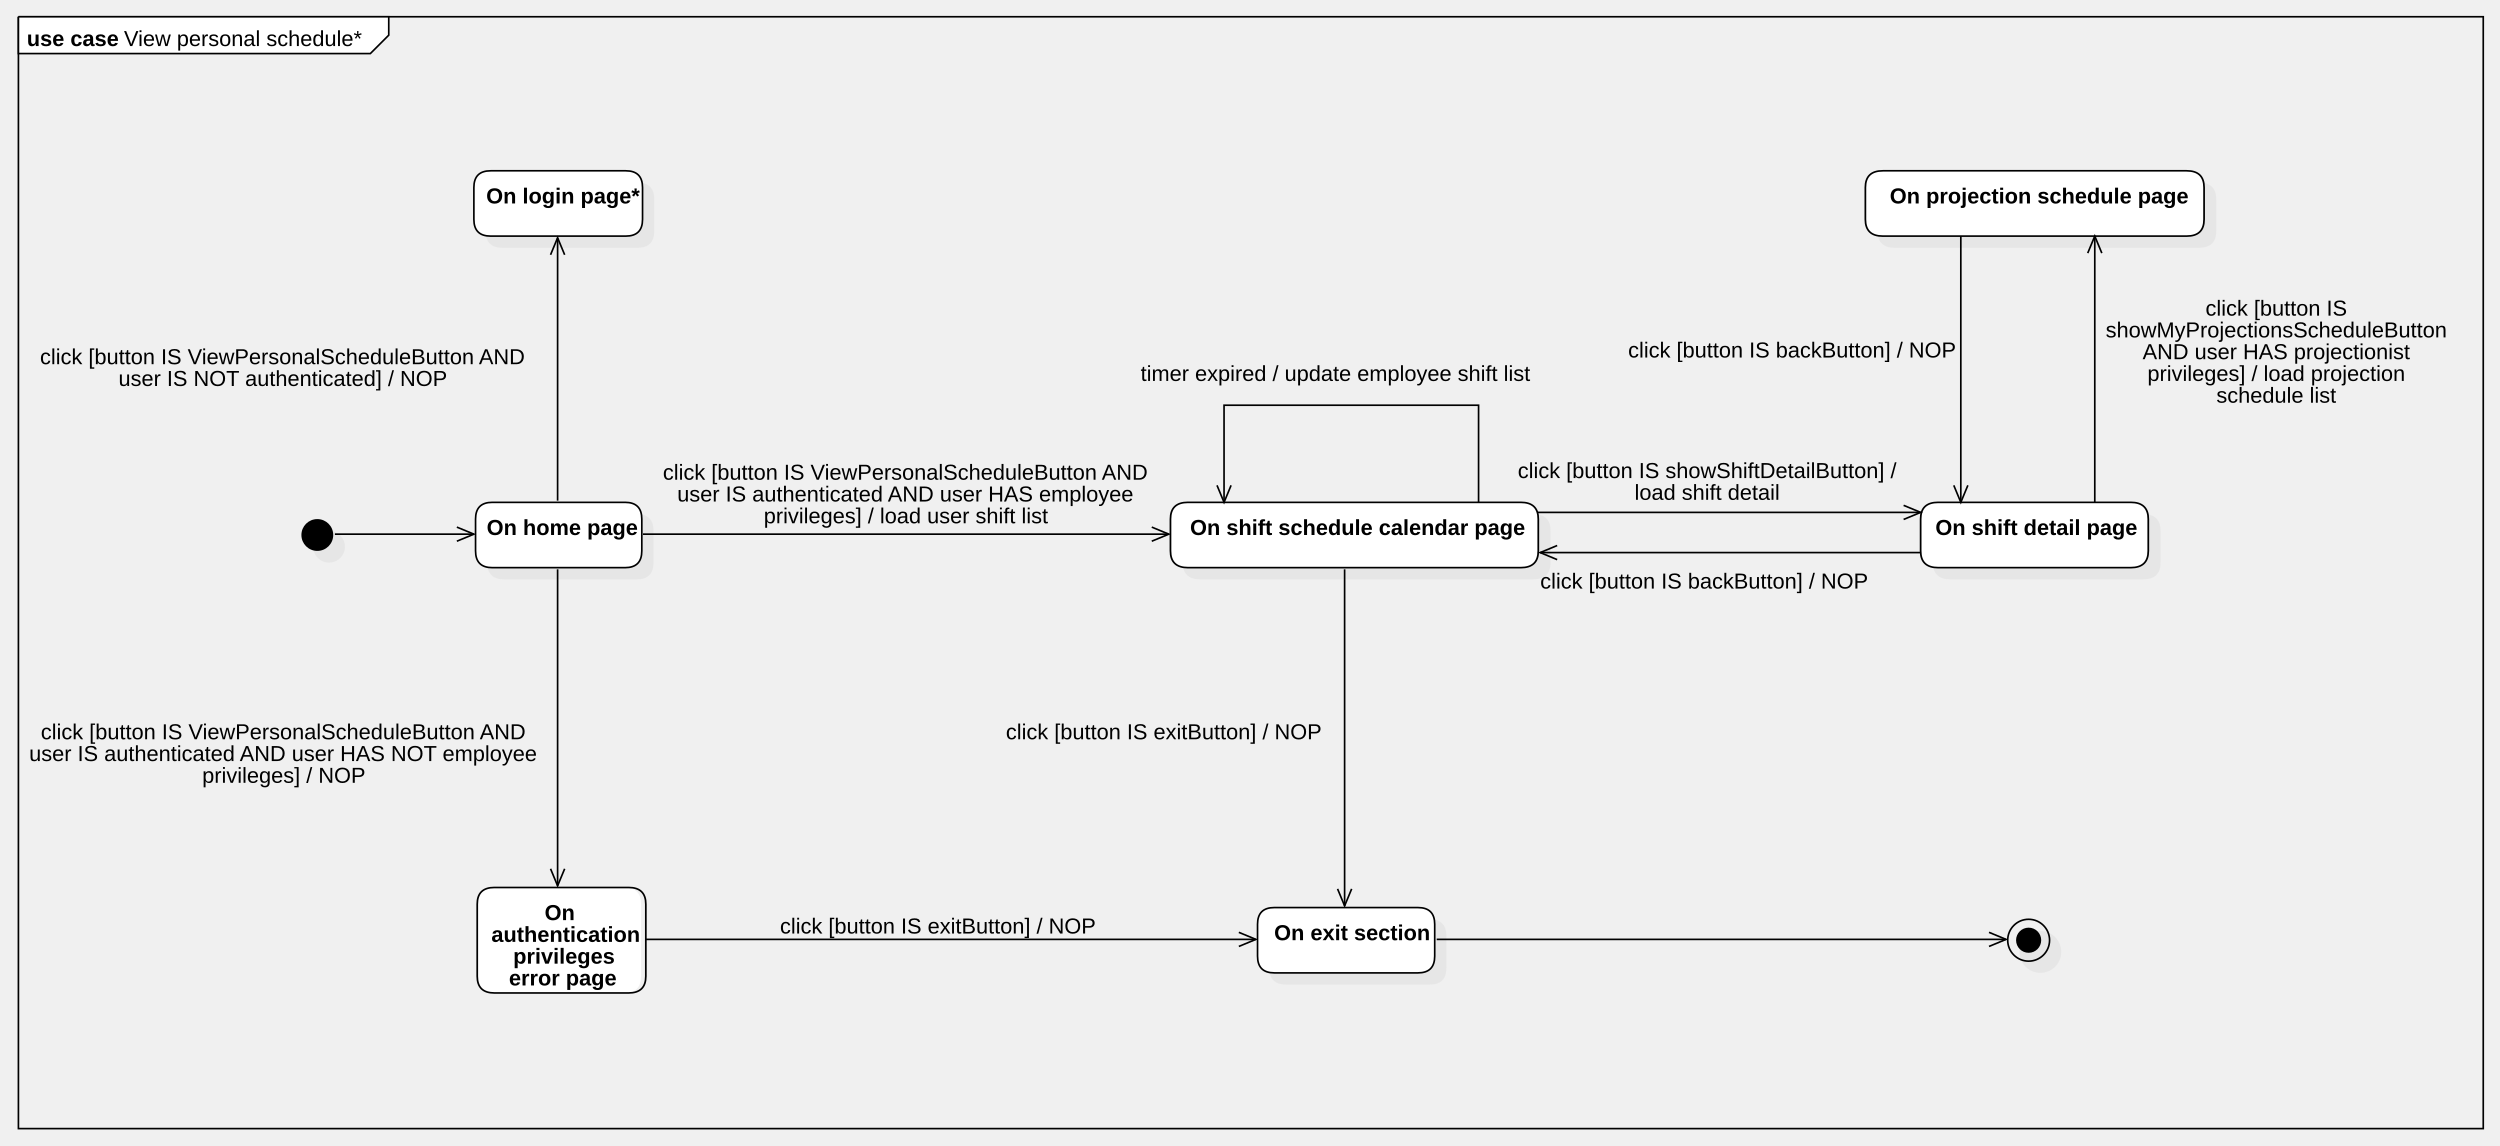
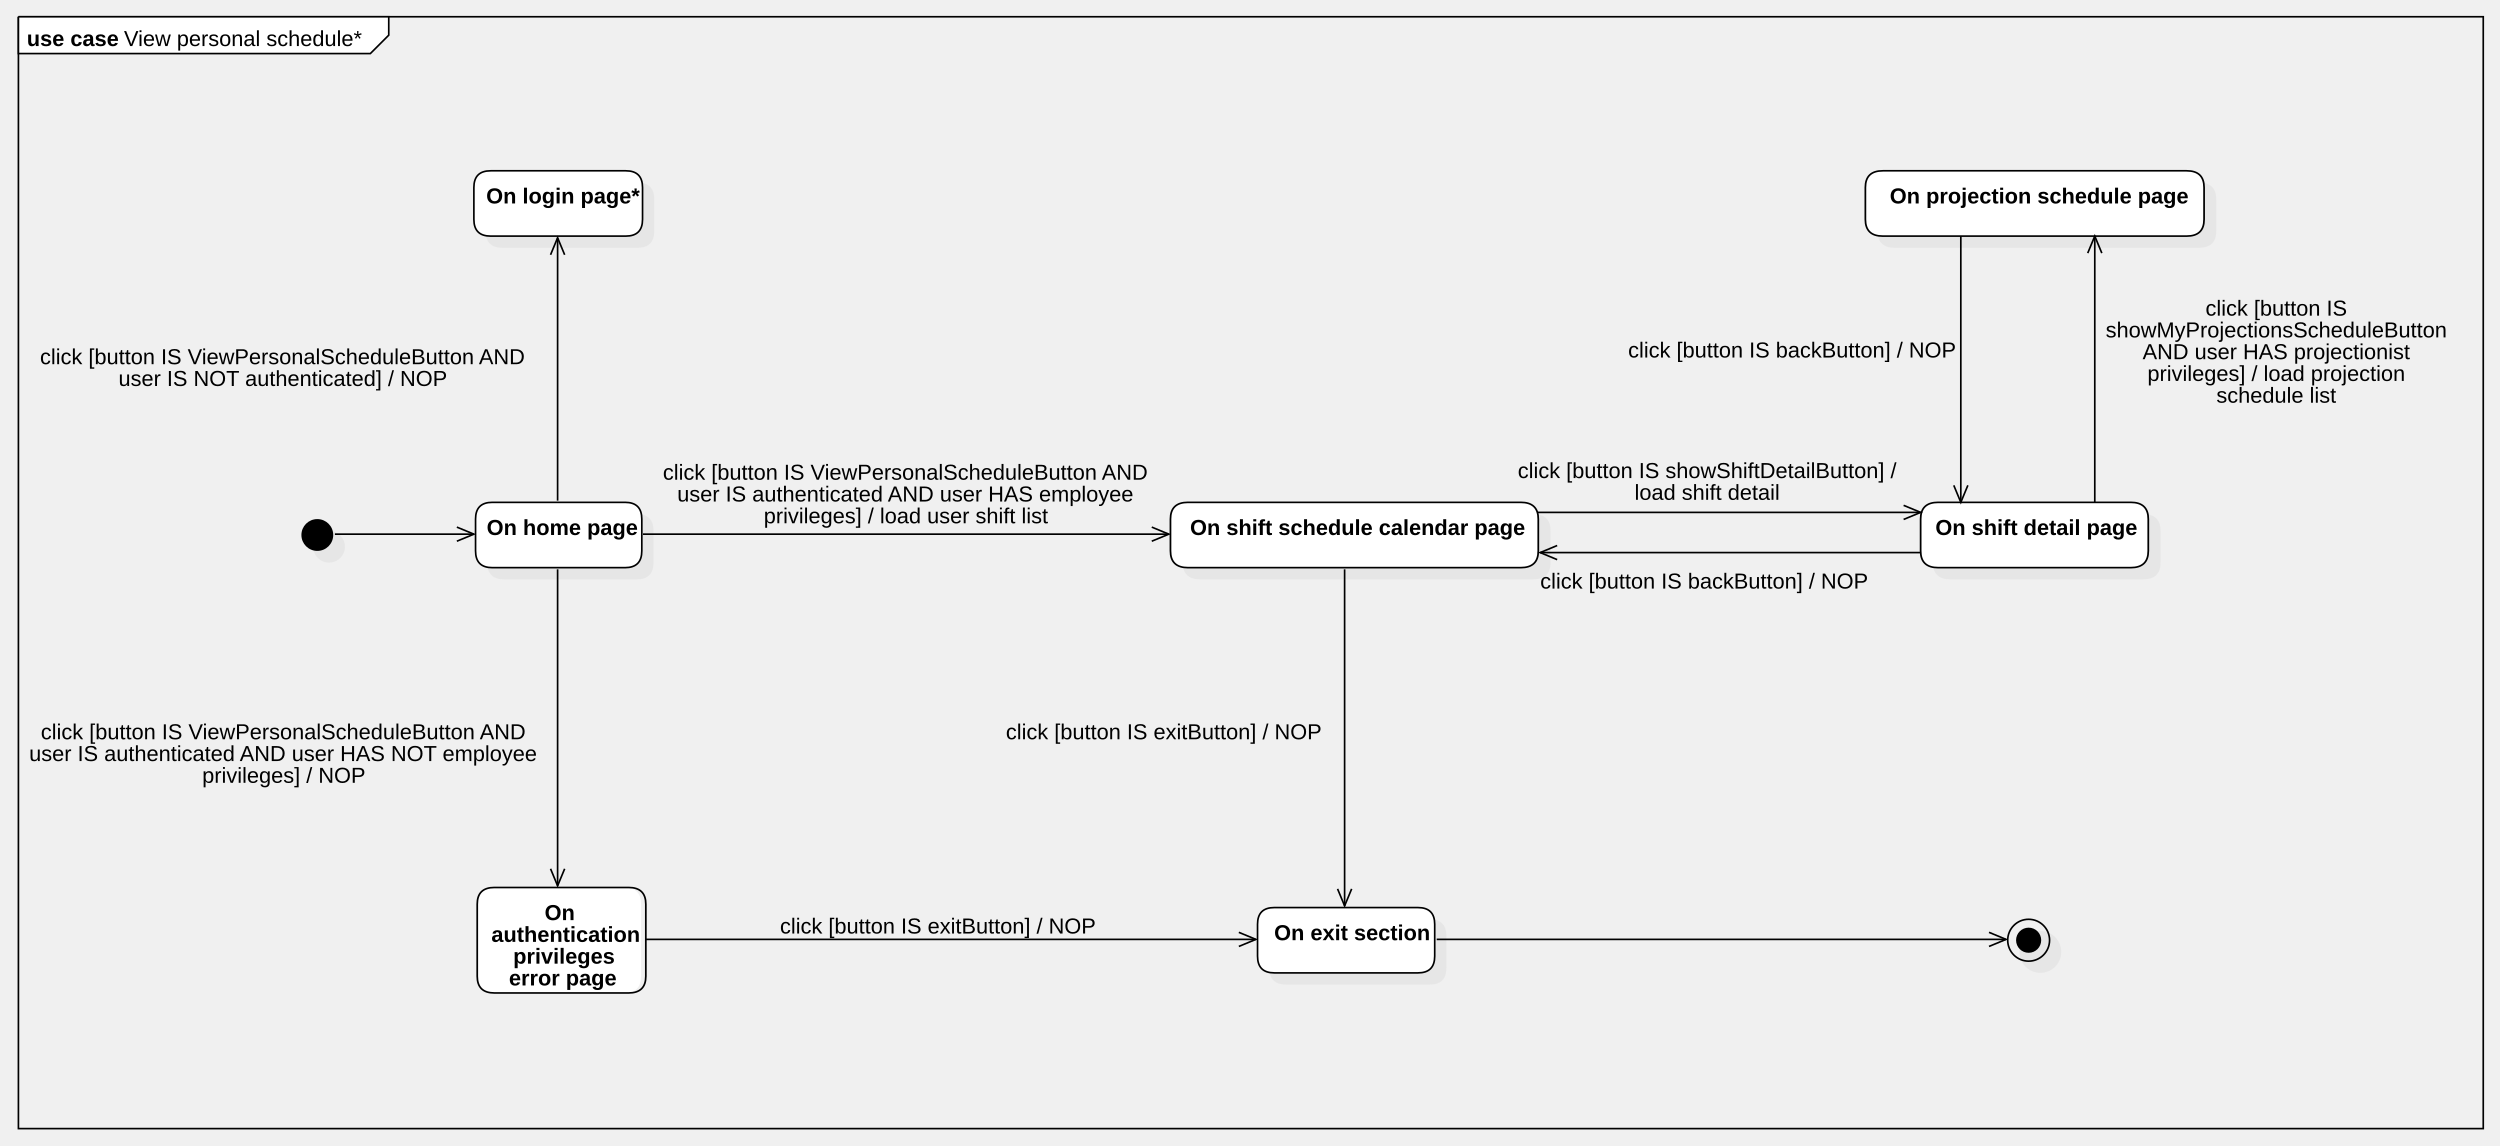
<svg xmlns="http://www.w3.org/2000/svg" version="1.1" width="1493" height="684" id="svg760">
  <defs id="defs2" />
  <g id="g758">
    <g transform="translate(-77,-86)" id="g374">
      <path fill="none" stroke="#000000" d="M 88,96 H 1560 V 760 H 88 V 96" stroke-miterlimit="10" id="path372" />
    </g>
    <g transform="translate(-77,-86)" id="g378">
      <path fill="#ffffff" stroke="none" d="m 88,96 v 22 h 210.162 l 11,-11 V 96 H 88" id="path376" />
    </g>
    <g transform="translate(-77,-86)" id="g382">
      <path fill="none" stroke="#000000" d="m 88,96 v 22 h 210.162 l 11,-11 V 96 H 88 v 0" stroke-miterlimit="10" id="path380" />
    </g>
    <g transform="translate(-77,-86)" id="g390">
      <g id="g388">
        <path fill="none" stroke="none" id="path384" d="" />
        <text fill="#000000" stroke="none" font-family="Arial" font-size="13px" font-style="normal" font-weight="normal" text-decoration="none" x="151.032" y="113.5" id="text386" style="text-decoration:none;text-decoration-line:none">View personal schedule*</text>
      </g>
    </g>
    <g transform="translate(-77,-86)" id="g398">
      <g id="g396">
        <path fill="none" stroke="none" id="path392" d="" />
        <text fill="#000000" stroke="none" font-family="Arial" font-size="13px" font-style="normal" font-weight="bold" text-decoration="none" x="93" y="113.5" id="text394" style="text-decoration:none;text-decoration-line:none">use case</text>
      </g>
    </g>
    <g transform="translate(-77,-86)" id="g402">
      <path fill="#c0c0c0" stroke="none" d="m 264,412.5 c 0,-5.247 4.253,-9.5 9.5,-9.5 5.247,0 9.5,4.253 9.5,9.5 0,5.247 -4.253,9.5 -9.5,9.5 -5.247,0 -9.5,-4.253 -9.5,-9.5 z" opacity="0.2" id="path400" />
    </g>
    <g transform="translate(-77,-86)" id="g406">
      <path fill="#000000" stroke="none" d="m 257,405.5 c 0,-5.247 4.253,-9.5 9.5,-9.5 5.247,0 9.5,4.253 9.5,9.5 0,5.247 -4.253,9.5 -9.5,9.5 -5.247,0 -9.5,-4.253 -9.5,-9.5 z" id="path404" />
    </g>
    <g transform="translate(-77,-86)" id="g410">
      <path fill="#c0c0c0" stroke="none" d="m 378,393 h 79.289 q 10,0 10,10 v 19 q 0,10 -10,10 H 378 q -10,0 -10,-10 v -19 q 0,-10 10,-10 z" opacity="0.2" id="path408" />
    </g>
    <g transform="translate(-77,-86)" id="g414">
      <path fill="#ffffff" stroke="none" d="m 371,386 h 79.289 q 10,0 10,10 v 19 q 0,10 -10,10 H 371 q -10,0 -10,-10 v -19 q 0,-10 10,-10 z" id="path412" />
    </g>
    <g transform="translate(-77,-86)" id="g418">
      <path fill="none" stroke="#000000" d="m 371,386 h 79.289 q 10,0 10,10 v 19 q 0,10 -10,10 H 371 q -10,0 -10,-10 v -19 q 0,-10 10,-10 z" stroke-miterlimit="10" id="path416" />
    </g>
    <g transform="translate(-77,-86)" id="g426">
      <g id="g424">
        <path fill="none" stroke="none" id="path420" d="" />
        <text fill="#000000" stroke="none" font-family="Arial" font-size="13px" font-style="normal" font-weight="bold" text-decoration="none" x="367.642" y="405.5" id="text422" style="text-decoration:none;text-decoration-line:none">On home page</text>
      </g>
    </g>
    <g transform="translate(-77,-86)" id="g430">
      <path fill="none" stroke="#000000" d="m 277,405 h 83" stroke-miterlimit="10" id="path428" />
    </g>
    <g transform="translate(-77,-86)" id="g434">
      <path fill="none" stroke="#000000" d="M 349.837,409.21 360,405 349.837,400.79" stroke-miterlimit="10" id="path432" />
    </g>
    <g transform="translate(-77,-86)" id="g438">
      <path fill="#c0c0c0" stroke="none" d="m 377,195 h 80.724 q 10,0 10,10 v 19 q 0,10 -10,10 H 377 q -10,0 -10,-10 v -19 q 0,-10 10,-10 z" opacity="0.2" id="path436" />
    </g>
    <g transform="translate(-77,-86)" id="g442">
      <path fill="#ffffff" stroke="none" d="m 370,188 h 80.724 q 10,0 10,10 v 19 q 0,10 -10,10 H 370 q -10,0 -10,-10 v -19 q 0,-10 10,-10 z" id="path440" />
    </g>
    <g transform="translate(-77,-86)" id="g446">
      <path fill="none" stroke="#000000" d="m 370,188 h 80.724 q 10,0 10,10 v 19 q 0,10 -10,10 H 370 q -10,0 -10,-10 v -19 q 0,-10 10,-10 z" stroke-miterlimit="10" id="path444" />
    </g>
    <g transform="translate(-77,-86)" id="g454">
      <g id="g452">
        <path fill="none" stroke="none" id="path448" d="" />
        <text fill="#000000" stroke="none" font-family="Arial" font-size="13px" font-style="normal" font-weight="bold" text-decoration="none" x="367.356" y="207.5" id="text450" style="text-decoration:none;text-decoration-line:none">On login page*</text>
      </g>
    </g>
    <g transform="matrix(1.046756,0,0,1,-113.2823,-86)" id="g458">
      <path fill="#c0c0c0" stroke="none" d="m 793,393 h 189.853 q 10,0 10,10 v 19 q 0,10 -10,10 H 793 q -10,0 -10,-10 v -19 q 0,-10 10,-10 z" opacity="0.2" id="path456" />
    </g>
    <g transform="matrix(1.046756,0,0,1,-113.2823,-86)" id="g462">
      <path fill="#ffffff" stroke="none" d="m 786,386 h 189.853 q 10,0 10,10 v 19 q 0,10 -10,10 H 786 q -10,0 -10,-10 v -19 q 0,-10 10,-10 z" id="path460" />
    </g>
    <g transform="matrix(1.046756,0,0,1,-113.2823,-86)" id="g466">
      <path fill="none" stroke="#000000" d="m 786,386 h 189.853 q 10,0 10,10 v 19 q 0,10 -10,10 H 786 q -10,0 -10,-10 v -19 q 0,-10 10,-10 z" stroke-miterlimit="10" id="path464" />
    </g>
    <g transform="translate(-77,-86)" id="g474">
      <g id="g472">
        <path fill="none" stroke="none" id="path468" d="" />
        <text fill="#000000" stroke="none" font-family="Arial" font-size="13px" font-style="normal" font-weight="bold" text-decoration="none" x="787.698" y="405.5" id="text470" style="text-decoration:none;text-decoration-line:none">On shift schedule calendar page</text>
      </g>
    </g>
    <g transform="translate(-77,-86)" id="g478">
      <path fill="#c0c0c0" stroke="none" d="m 1241.831,393 h 114.98 q 10.489,0 10.489,10 v 19 q 0,10 -10.489,10 h -114.98 q -10.489,0 -10.489,-10 v -19 q 0,-10 10.489,-10 z" opacity="0.2" id="path476" style="stroke-width:1.024" />
    </g>
    <g transform="matrix(1.048852,0,0,1,-136.7942,-86)" id="g482">
      <path fill="#ffffff" stroke="none" d="m 1234,386 h 109.624 q 10,0 10,10 v 19 q 0,10 -10,10 H 1234 q -10,0 -10,-10 v -19 q 0,-10 10,-10 z" id="path480" />
    </g>
    <g transform="matrix(1.048852,0,0,1,-136.7942,-86)" id="g486">
      <path fill="none" stroke="#000000" d="m 1234,386 h 109.624 q 10,0 10,10 v 19 q 0,10 -10,10 H 1234 q -10,0 -10,-10 v -19 q 0,-10 10,-10 z" stroke-miterlimit="10" id="path484" />
    </g>
    <g transform="translate(-77,-86)" id="g494">
      <g id="g492">
        <path fill="none" stroke="none" id="path488" d="" />
        <text fill="#000000" stroke="none" font-family="Arial" font-size="13px" font-style="normal" font-weight="bold" text-decoration="none" x="1232.804" y="405.5" id="text490" style="text-decoration:none;text-decoration-line:none">On shift detail page</text>
      </g>
    </g>
    <g transform="matrix(1.039191,0,0,1,-123.6762,-86)" id="g498">
      <path fill="#c0c0c0" stroke="none" d="m 1208,195 h 174.65 q 10,0 10,10 v 19 q 0,10 -10,10 H 1208 q -10,0 -10,-10 v -19 q 0,-10 10,-10 z" opacity="0.2" id="path496" />
    </g>
    <g transform="matrix(1.039191,0,0,1,-123.6762,-86)" id="g502">
      <path fill="#ffffff" stroke="none" d="m 1201,188 h 174.65 q 10,0 10,10 v 19 q 0,10 -10,10 H 1201 q -10,0 -10,-10 v -19 q 0,-10 10,-10 z" id="path500" />
    </g>
    <g transform="matrix(1.039191,0,0,1,-123.6762,-86)" id="g506">
      <path fill="none" stroke="#000000" d="m 1201,188 h 174.65 q 10,0 10,10 v 19 q 0,10 -10,10 H 1201 q -10,0 -10,-10 v -19 q 0,-10 10,-10 z" stroke-miterlimit="10" id="path504" />
    </g>
    <g transform="translate(-77,-86)" id="g514">
      <g id="g512">
        <path fill="none" stroke="none" id="path508" d="" />
        <text fill="#000000" stroke="none" font-family="Arial" font-size="13px" font-style="normal" font-weight="bold" text-decoration="none" x="1205.574" y="207.5" id="text510" style="text-decoration:none;text-decoration-line:none">On projection schedule page</text>
      </g>
    </g>
    <g transform="translate(-77,-86)" id="g518">
      <path fill="#c0c0c0" stroke="none" d="m 1283,654.5 c 0,-6.904 5.596,-12.5 12.5,-12.5 6.904,0 12.5,5.596 12.5,12.5 0,6.904 -5.596,12.5 -12.5,12.5 -6.904,0 -12.5,-5.596 -12.5,-12.5 z" opacity="0.2" id="path516" />
    </g>
    <g transform="translate(-77,-86)" id="g522">
      <path fill="none" stroke="#000000" d="m 1276,647.5 c 0,-6.904 5.596,-12.5 12.5,-12.5 6.904,0 12.5,5.596 12.5,12.5 0,6.904 -5.596,12.5 -12.5,12.5 -6.904,0 -12.5,-5.596 -12.5,-12.5 z" stroke-miterlimit="10" id="path520" />
    </g>
    <g transform="translate(-77,-86)" id="g526">
      <path fill="#000000" stroke="none" d="m 1281,647.5 c 0,-4.142 3.358,-7.5 7.5,-7.5 4.142,0 7.5,3.358 7.5,7.5 0,4.142 -3.358,7.5 -7.5,7.5 -4.142,0 -7.5,-3.358 -7.5,-7.5 z" id="path524" />
    </g>
    <g transform="matrix(0.9607647,0,0,1,-28.97597,-86)" id="g530">
      <path fill="none" stroke="#000000" d="m 986,392 h 238" stroke-miterlimit="10" id="path528" />
    </g>
    <g transform="translate(-77,-86)" id="g534">
      <path fill="none" stroke="#000000" d="M 1213.837,396.21 1224,392 l -10.163,-4.21" stroke-miterlimit="10" id="path532" />
    </g>
    <g transform="translate(-77,-86)" id="g544">
      <g id="g542">
        <path fill="none" stroke="none" id="path536" d="" />
        <text fill="#000000" stroke="none" font-family="Arial" font-size="13px" font-style="normal" font-weight="normal" text-decoration="none" x="983.417" y="371.5" id="text538" style="text-decoration:none;text-decoration-line:none">click [button IS showShiftDetailButton] /</text>
        <text fill="#000000" stroke="none" font-family="Arial" font-size="13px" font-style="normal" font-weight="normal" text-decoration="none" x="1053.139" y="384.5" id="text540" style="text-decoration:none;text-decoration-line:none">load shift detail</text>
      </g>
    </g>
    <g transform="translate(-77,-86)" id="g548">
      <path fill="none" stroke="#000000" d="M 1328,386 V 227" stroke-miterlimit="10" id="path546" />
    </g>
    <g transform="translate(-77,-86)" id="g552">
      <path fill="none" stroke="#000000" d="M 1332.209,237.163 1328,227 l -4.21,10.163" stroke-miterlimit="10" id="path550" />
    </g>
    <g transform="translate(-77,-86)" id="g568">
      <g id="g566">
        <path fill="none" stroke="none" id="path554" d="" />
        <text fill="#000000" stroke="none" font-family="Arial" font-size="13px" font-style="normal" font-weight="normal" text-decoration="none" x="1394.12" y="274.5" id="text556" style="text-decoration:none;text-decoration-line:none">click [button IS</text>
        <text fill="#000000" stroke="none" font-family="Arial" font-size="13px" font-style="normal" font-weight="normal" text-decoration="none" x="1334.5" y="287.5" id="text558" style="text-decoration:none;text-decoration-line:none">showMyProjectionsScheduleButton</text>
        <text fill="#000000" stroke="none" font-family="Arial" font-size="13px" font-style="normal" font-weight="normal" text-decoration="none" x="1356.555" y="300.5" id="text560" style="text-decoration:none;text-decoration-line:none">AND user HAS projectionist</text>
        <text fill="#000000" stroke="none" font-family="Arial" font-size="13px" font-style="normal" font-weight="normal" text-decoration="none" x="1359.43" y="313.5" id="text562" style="text-decoration:none;text-decoration-line:none">privileges] / load projection</text>
        <text fill="#000000" stroke="none" font-family="Arial" font-size="13px" font-style="normal" font-weight="normal" text-decoration="none" x="1400.62" y="326.5" id="text564" style="text-decoration:none;text-decoration-line:none">schedule list</text>
      </g>
    </g>
    <g transform="translate(-77,-86)" id="g572">
      <path fill="none" stroke="#000000" d="M 1248,227 V 386" stroke-miterlimit="10" id="path570" />
    </g>
    <g transform="translate(-77,-86)" id="g576">
      <path fill="none" stroke="#000000" d="M 1243.791,375.837 1248,386 l 4.21,-10.163" stroke-miterlimit="10" id="path574" />
    </g>
    <g transform="translate(-77,-86)" id="g584">
      <g id="g582">
        <path fill="none" stroke="none" id="path578" d="" />
        <text fill="#000000" stroke="none" font-family="Arial" font-size="13px" font-style="normal" font-weight="normal" text-decoration="none" x="1049.314" y="299.5" id="text580" style="text-decoration:none;text-decoration-line:none">click [button IS backButton] / NOP</text>
      </g>
    </g>
    <g transform="matrix(0.9547234,0,0,1,-21.58141,-86)" id="g588">
      <path fill="none" stroke="#000000" d="M 1224,416 H 986" stroke-miterlimit="10" id="path586" />
    </g>
    <g transform="translate(-66.22416,-86)" id="g592">
      <path fill="none" stroke="#000000" d="M 996.163,411.79 986,416 l 10.163,4.21" stroke-miterlimit="10" id="path590" />
    </g>
    <g transform="translate(-77,-86)" id="g600">
      <g id="g598">
        <path fill="none" stroke="none" id="path594" d="" />
        <text fill="#000000" stroke="none" font-family="Arial" font-size="13px" font-style="normal" font-weight="normal" text-decoration="none" x="996.814" y="437.5" id="text596" style="text-decoration:none;text-decoration-line:none">click [button IS backButton] / NOP</text>
      </g>
    </g>
    <g transform="translate(-77,-86)" id="g604">
      <path fill="#c0c0c0" stroke="none" d="m 845,635 h 85.808 q 10,0 10,10 v 19 q 0,10 -10,10 H 845 q -10,0 -10,-10 v -19 q 0,-10 10,-10 z" opacity="0.2" id="path602" />
    </g>
    <g transform="translate(-77,-86)" id="g608">
      <path fill="#ffffff" stroke="none" d="m 838,628 h 85.808 q 10,0 10,10 v 19 q 0,10 -10,10 H 838 q -10,0 -10,-10 v -19 q 0,-10 10,-10 z" id="path606" />
    </g>
    <g transform="translate(-77,-86)" id="g612">
      <path fill="none" stroke="#000000" d="m 838,628 h 85.808 q 10,0 10,10 v 19 q 0,10 -10,10 H 838 q -10,0 -10,-10 v -19 q 0,-10 10,-10 z" stroke-miterlimit="10" id="path610" />
    </g>
    <g transform="translate(-77,-86)" id="g620">
      <g id="g618">
        <path fill="none" stroke="none" id="path614" d="" />
        <text fill="#000000" stroke="none" font-family="Arial" font-size="13px" font-style="normal" font-weight="bold" text-decoration="none" x="837.911" y="647.5" id="text616" style="text-decoration:none;text-decoration-line:none">On exit section</text>
      </g>
    </g>
    <g transform="translate(-77,-86)" id="g624">
      <path fill="none" stroke="#000000" d="M 880,426 V 627" stroke-miterlimit="10" id="path622" />
    </g>
    <g transform="translate(-77,-86)" id="g628">
      <path fill="none" stroke="#000000" d="M 875.79,616.837 880,627 l 4.21,-10.163" stroke-miterlimit="10" id="path626" />
    </g>
    <g transform="translate(-77,-86)" id="g636">
      <g id="g634">
        <path fill="none" stroke="none" id="path630" d="" />
        <text fill="#000000" stroke="none" font-family="Arial" font-size="13px" font-style="normal" font-weight="normal" text-decoration="none" x="677.709" y="527.5" id="text632" style="text-decoration:none;text-decoration-line:none">click [button IS exitButton] / NOP</text>
      </g>
    </g>
    <g transform="translate(-77,-86)" id="g640">
      <path fill="none" stroke="#000000" d="m 935,647 h 340" stroke-miterlimit="10" id="path638" />
    </g>
    <g transform="translate(-77,-86)" id="g644">
      <path fill="none" stroke="#000000" d="M 1264.837,651.21 1275,647 l -10.163,-4.21" stroke-miterlimit="10" id="path642" />
    </g>
-     <g transform="translate(-77,-86)" id="g648">
-       <path fill="none" stroke="#000000" d="M 960,386 V 328 H 808 v 58" stroke-miterlimit="10" id="path646" />
-     </g>
-     <g transform="translate(-77,-86)" id="g652">
-       <path fill="none" stroke="#000000" d="M 803.79,375.837 808,386 l 4.21,-10.163" stroke-miterlimit="10" id="path650" />
-     </g>
-     <g transform="translate(-77,-86)" id="g660">
-       <g id="g658">
-         <path fill="none" stroke="none" id="path654" d="" />
-         <text fill="#000000" stroke="none" font-family="Arial" font-size="13px" font-style="normal" font-weight="normal" text-decoration="none" x="758.167" y="313.5" id="text656" style="text-decoration:none;text-decoration-line:none">timer expired / update employee shift list</text>
-       </g>
-     </g>
    <g transform="translate(-77,-86)" id="g664">
      <path fill="#ffffff" stroke="none" d="m 372,616 h 77.835 q 10,0 10,10 v 43 q 0,10 -10,10 H 372 q -10,0 -10,-10 v -43 q 0,-10 10,-10 z" id="path662" />
    </g>
    <g transform="matrix(1.029151,0,0,1,-87.55259,-86)" id="g668">
      <path fill="none" stroke="#000000" d="m 372,616 h 77.835 q 10,0 10,10 v 43 q 0,10 -10,10 H 372 q -10,0 -10,-10 v -43 q 0,-10 10,-10 z" stroke-miterlimit="10" id="path666" />
    </g>
    <g transform="translate(-77,-86)" id="g682">
      <g id="g680">
        <path fill="none" stroke="none" id="path670" d="" />
        <text fill="#000000" stroke="none" font-family="Arial" font-size="13px" font-style="normal" font-weight="bold" text-decoration="none" x="402.247" y="635.5" id="text672" style="text-decoration:none;text-decoration-line:none">On</text>
        <text fill="#000000" stroke="none" font-family="Arial" font-size="13px" font-style="normal" font-weight="bold" text-decoration="none" x="370.442" y="648.5" id="text674" style="text-decoration:none;text-decoration-line:none">authentication</text>
        <text fill="#000000" stroke="none" font-family="Arial" font-size="13px" font-style="normal" font-weight="bold" text-decoration="none" x="383.461" y="661.5" id="text676" style="text-decoration:none;text-decoration-line:none">privileges</text>
        <text fill="#000000" stroke="none" font-family="Arial" font-size="13px" font-style="normal" font-weight="bold" text-decoration="none" x="380.928" y="674.5" id="text678" style="text-decoration:none;text-decoration-line:none">error page</text>
      </g>
    </g>
    <g transform="matrix(0.9962445,0,0,1,-73.89423,-86)" id="g686">
      <path fill="none" stroke="#000000" d="M 461,647 H 827" stroke-miterlimit="10" id="path684" />
    </g>
    <g transform="translate(-77,-86)" id="g690">
      <path fill="none" stroke="#000000" d="M 816.837,651.21 827,647 816.837,642.79" stroke-miterlimit="10" id="path688" />
    </g>
    <g transform="translate(-77,-86)" id="g698">
      <g id="g696">
        <path fill="none" stroke="none" id="path692" d="" />
        <text fill="#000000" stroke="none" font-family="Arial" font-size="13px" font-style="normal" font-weight="normal" text-decoration="none" x="542.814" y="643.5" id="text694" style="text-decoration:none;text-decoration-line:none">click [button IS exitButton] / NOP</text>
      </g>
    </g>
    <g transform="translate(-77,-86)" id="g702">
      <path fill="none" stroke="#000000" d="M 410,385 V 228" stroke-miterlimit="10" id="path700" />
    </g>
    <g transform="translate(-77,-86)" id="g706">
      <path fill="none" stroke="#000000" d="M 414.21,238.163 410,228 l -4.21,10.163" stroke-miterlimit="10" id="path704" />
    </g>
    <g transform="translate(-77,-86)" id="g716">
      <g id="g714">
        <path fill="none" stroke="none" id="path708" d="" />
        <text fill="#000000" stroke="none" font-family="Arial" font-size="13px" font-style="normal" font-weight="normal" text-decoration="none" x="100.896" y="303.5" id="text710" style="text-decoration:none;text-decoration-line:none">click [button IS ViewPersonalScheduleButton AND</text>
        <text fill="#000000" stroke="none" font-family="Arial" font-size="13px" font-style="normal" font-weight="normal" text-decoration="none" x="147.757" y="316.5" id="text712" style="text-decoration:none;text-decoration-line:none">user IS NOT authenticated] / NOP</text>
      </g>
    </g>
    <g transform="translate(-77,-86)" id="g720">
      <path fill="none" stroke="#000000" d="M 410,426 V 615" stroke-miterlimit="10" id="path718" />
    </g>
    <g transform="translate(-77,-86)" id="g724">
      <path fill="none" stroke="#000000" d="M 405.79,604.837 410,615 l 4.21,-10.163" stroke-miterlimit="10" id="path722" />
    </g>
    <g transform="translate(-77,-86)" id="g736">
      <g id="g734">
        <path fill="none" stroke="none" id="path726" d="" />
        <text fill="#000000" stroke="none" font-family="Arial" font-size="13px" font-style="normal" font-weight="normal" text-decoration="none" x="101.374" y="527.5" id="text728" style="text-decoration:none;text-decoration-line:none">click [button IS ViewPersonalScheduleButton AND</text>
        <text fill="#000000" stroke="none" font-family="Arial" font-size="13px" font-style="normal" font-weight="normal" text-decoration="none" x="94.404" y="540.5" id="text730" style="text-decoration:none;text-decoration-line:none">user IS authenticated AND user HAS NOT employee</text>
        <text fill="#000000" stroke="none" font-family="Arial" font-size="13px" font-style="normal" font-weight="normal" text-decoration="none" x="197.734" y="553.5" id="text732" style="text-decoration:none;text-decoration-line:none">privileges] / NOP</text>
      </g>
    </g>
    <g transform="translate(-77,-86)" id="g740">
      <path fill="none" stroke="#000000" d="M 461,405 H 775" stroke-miterlimit="10" id="path738" />
    </g>
    <g transform="translate(-77,-86)" id="g744">
      <path fill="none" stroke="#000000" d="M 764.837,409.21 775,405 764.837,400.79" stroke-miterlimit="10" id="path742" />
    </g>
    <g transform="translate(-77,-86)" id="g756">
      <g id="g754">
        <path fill="none" stroke="none" id="path746" d="" />
        <text fill="#000000" stroke="none" font-family="Arial" font-size="13px" font-style="normal" font-weight="normal" text-decoration="none" x="472.874" y="372.5" id="text748" style="text-decoration:none;text-decoration-line:none">click [button IS ViewPersonalScheduleButton AND</text>
        <text fill="#000000" stroke="none" font-family="Arial" font-size="13px" font-style="normal" font-weight="normal" text-decoration="none" x="481.43" y="385.5" id="text750" style="text-decoration:none;text-decoration-line:none">user IS authenticated AND user HAS employee</text>
        <text fill="#000000" stroke="none" font-family="Arial" font-size="13px" font-style="normal" font-weight="normal" text-decoration="none" x="533.103" y="398.5" id="text752" style="text-decoration:none;text-decoration-line:none">privileges] / load user shift list</text>
      </g>
    </g>
  </g>
</svg>
